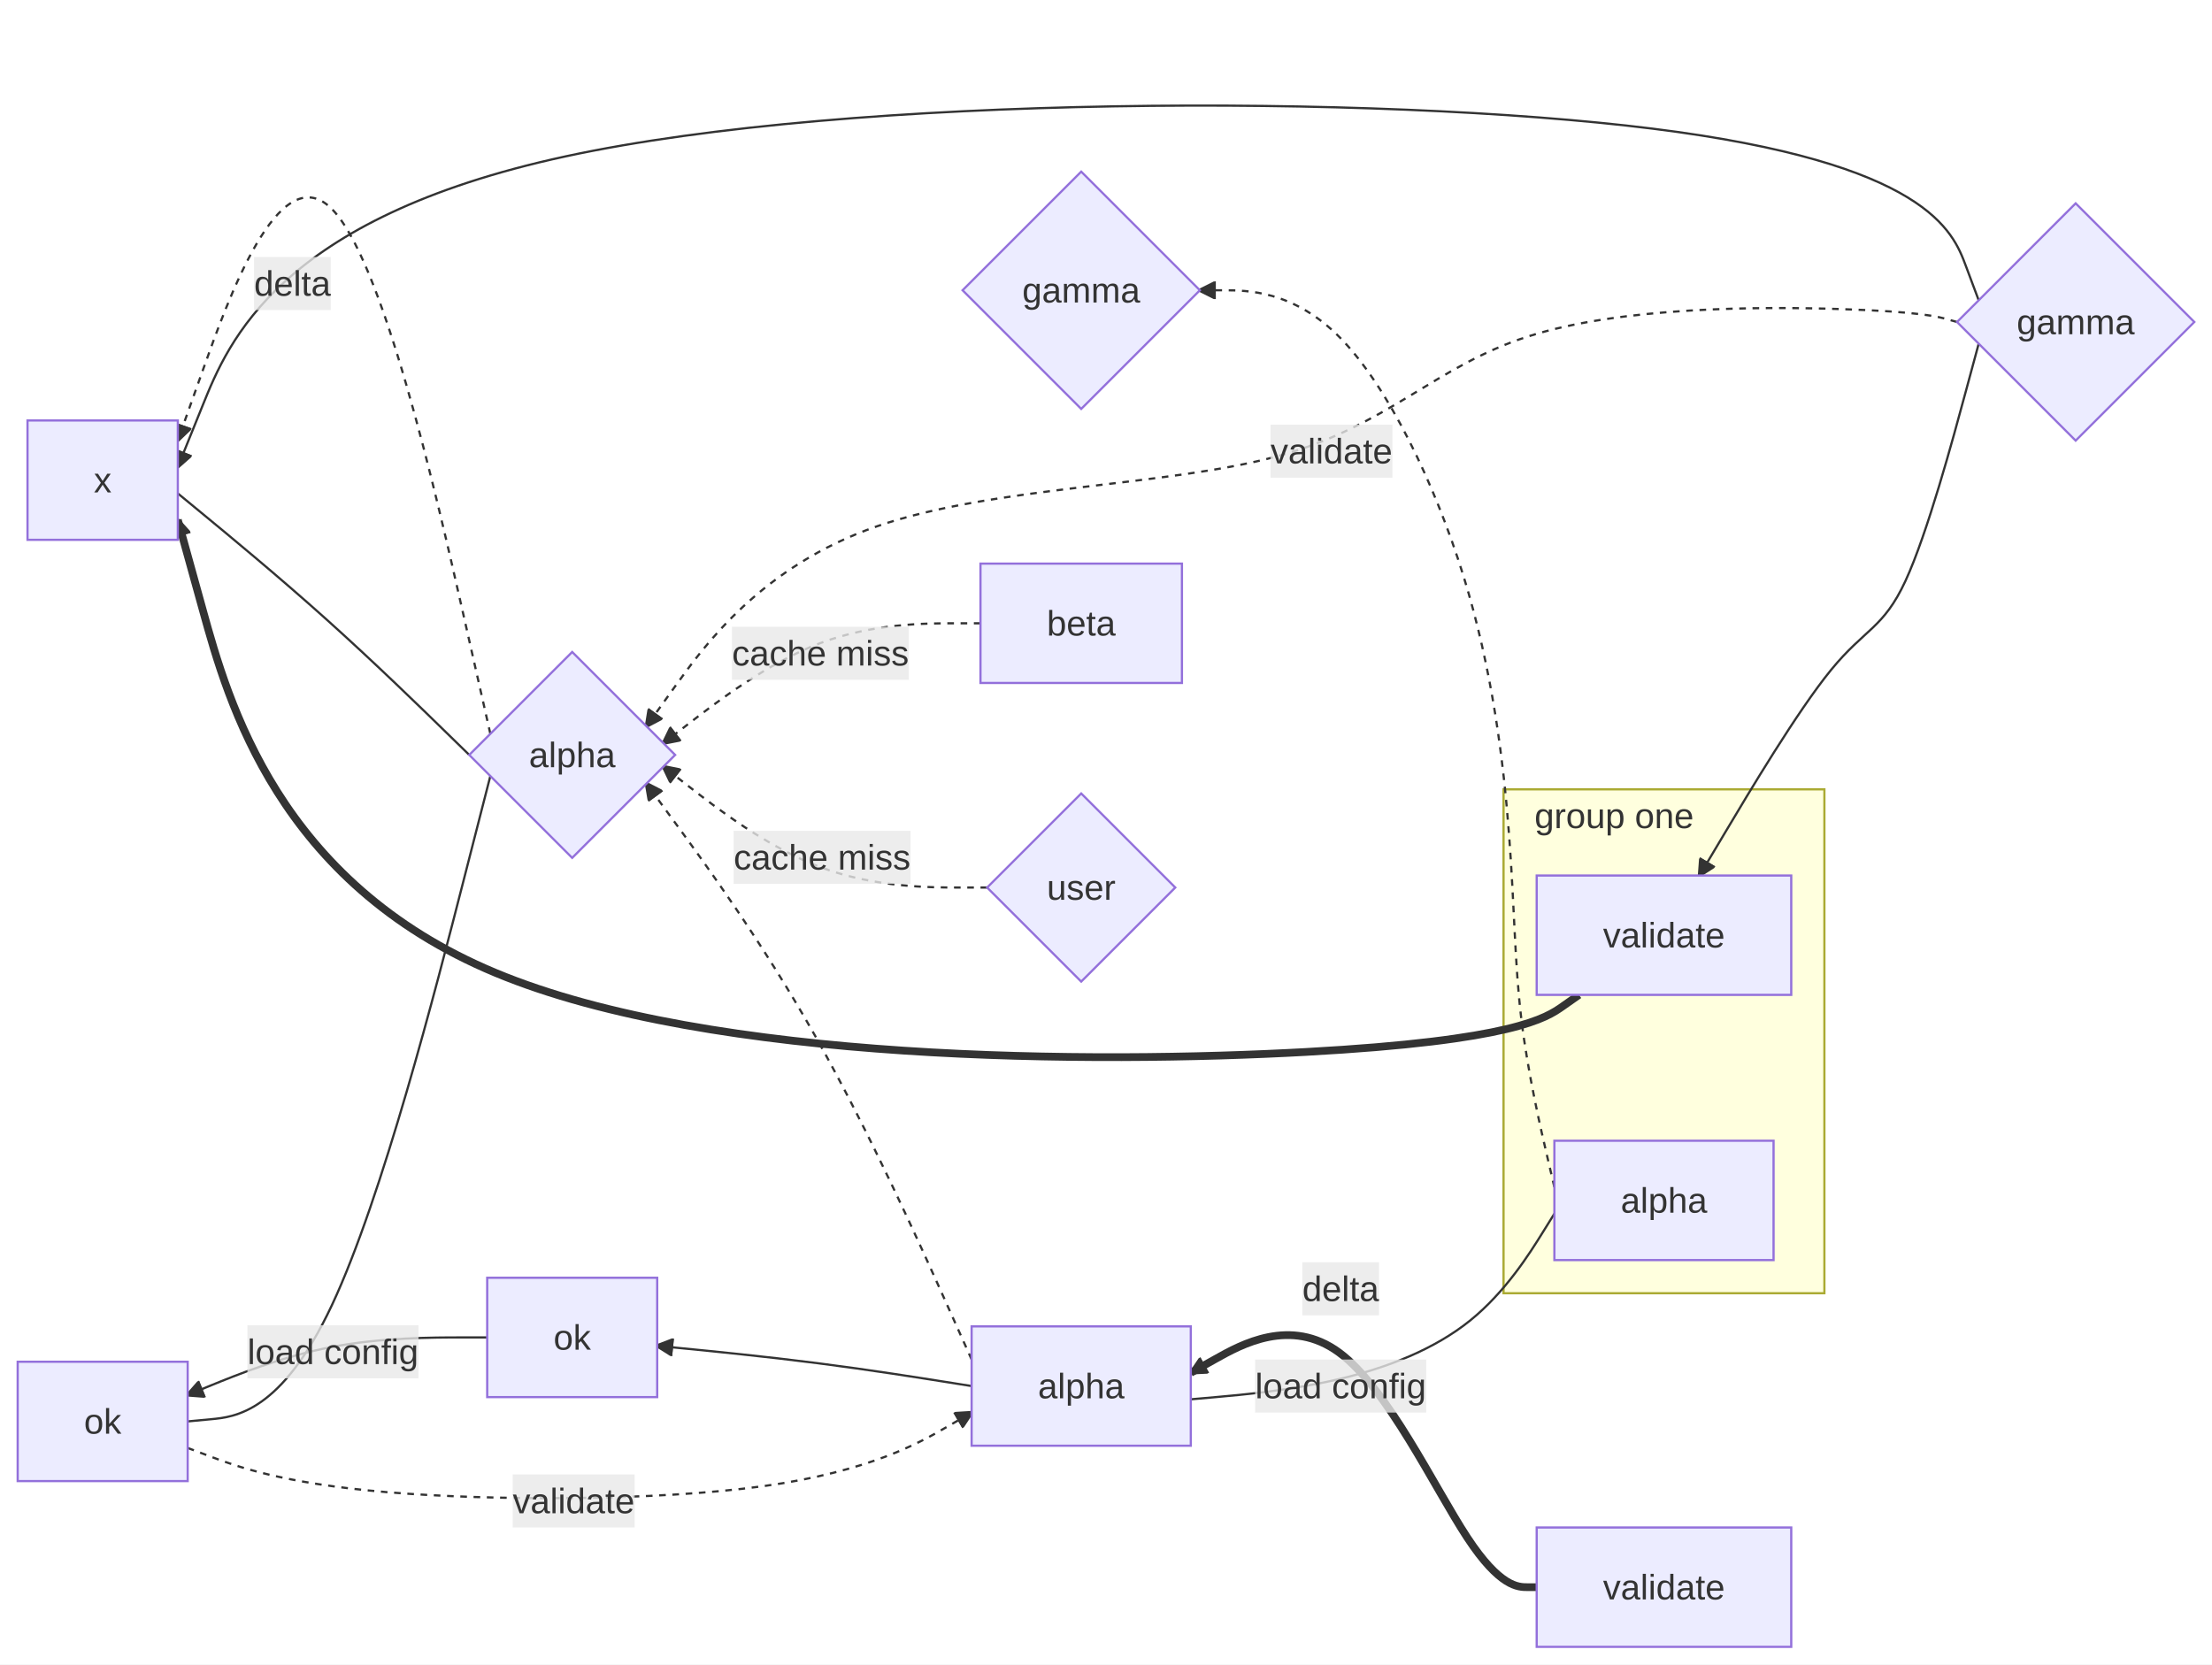
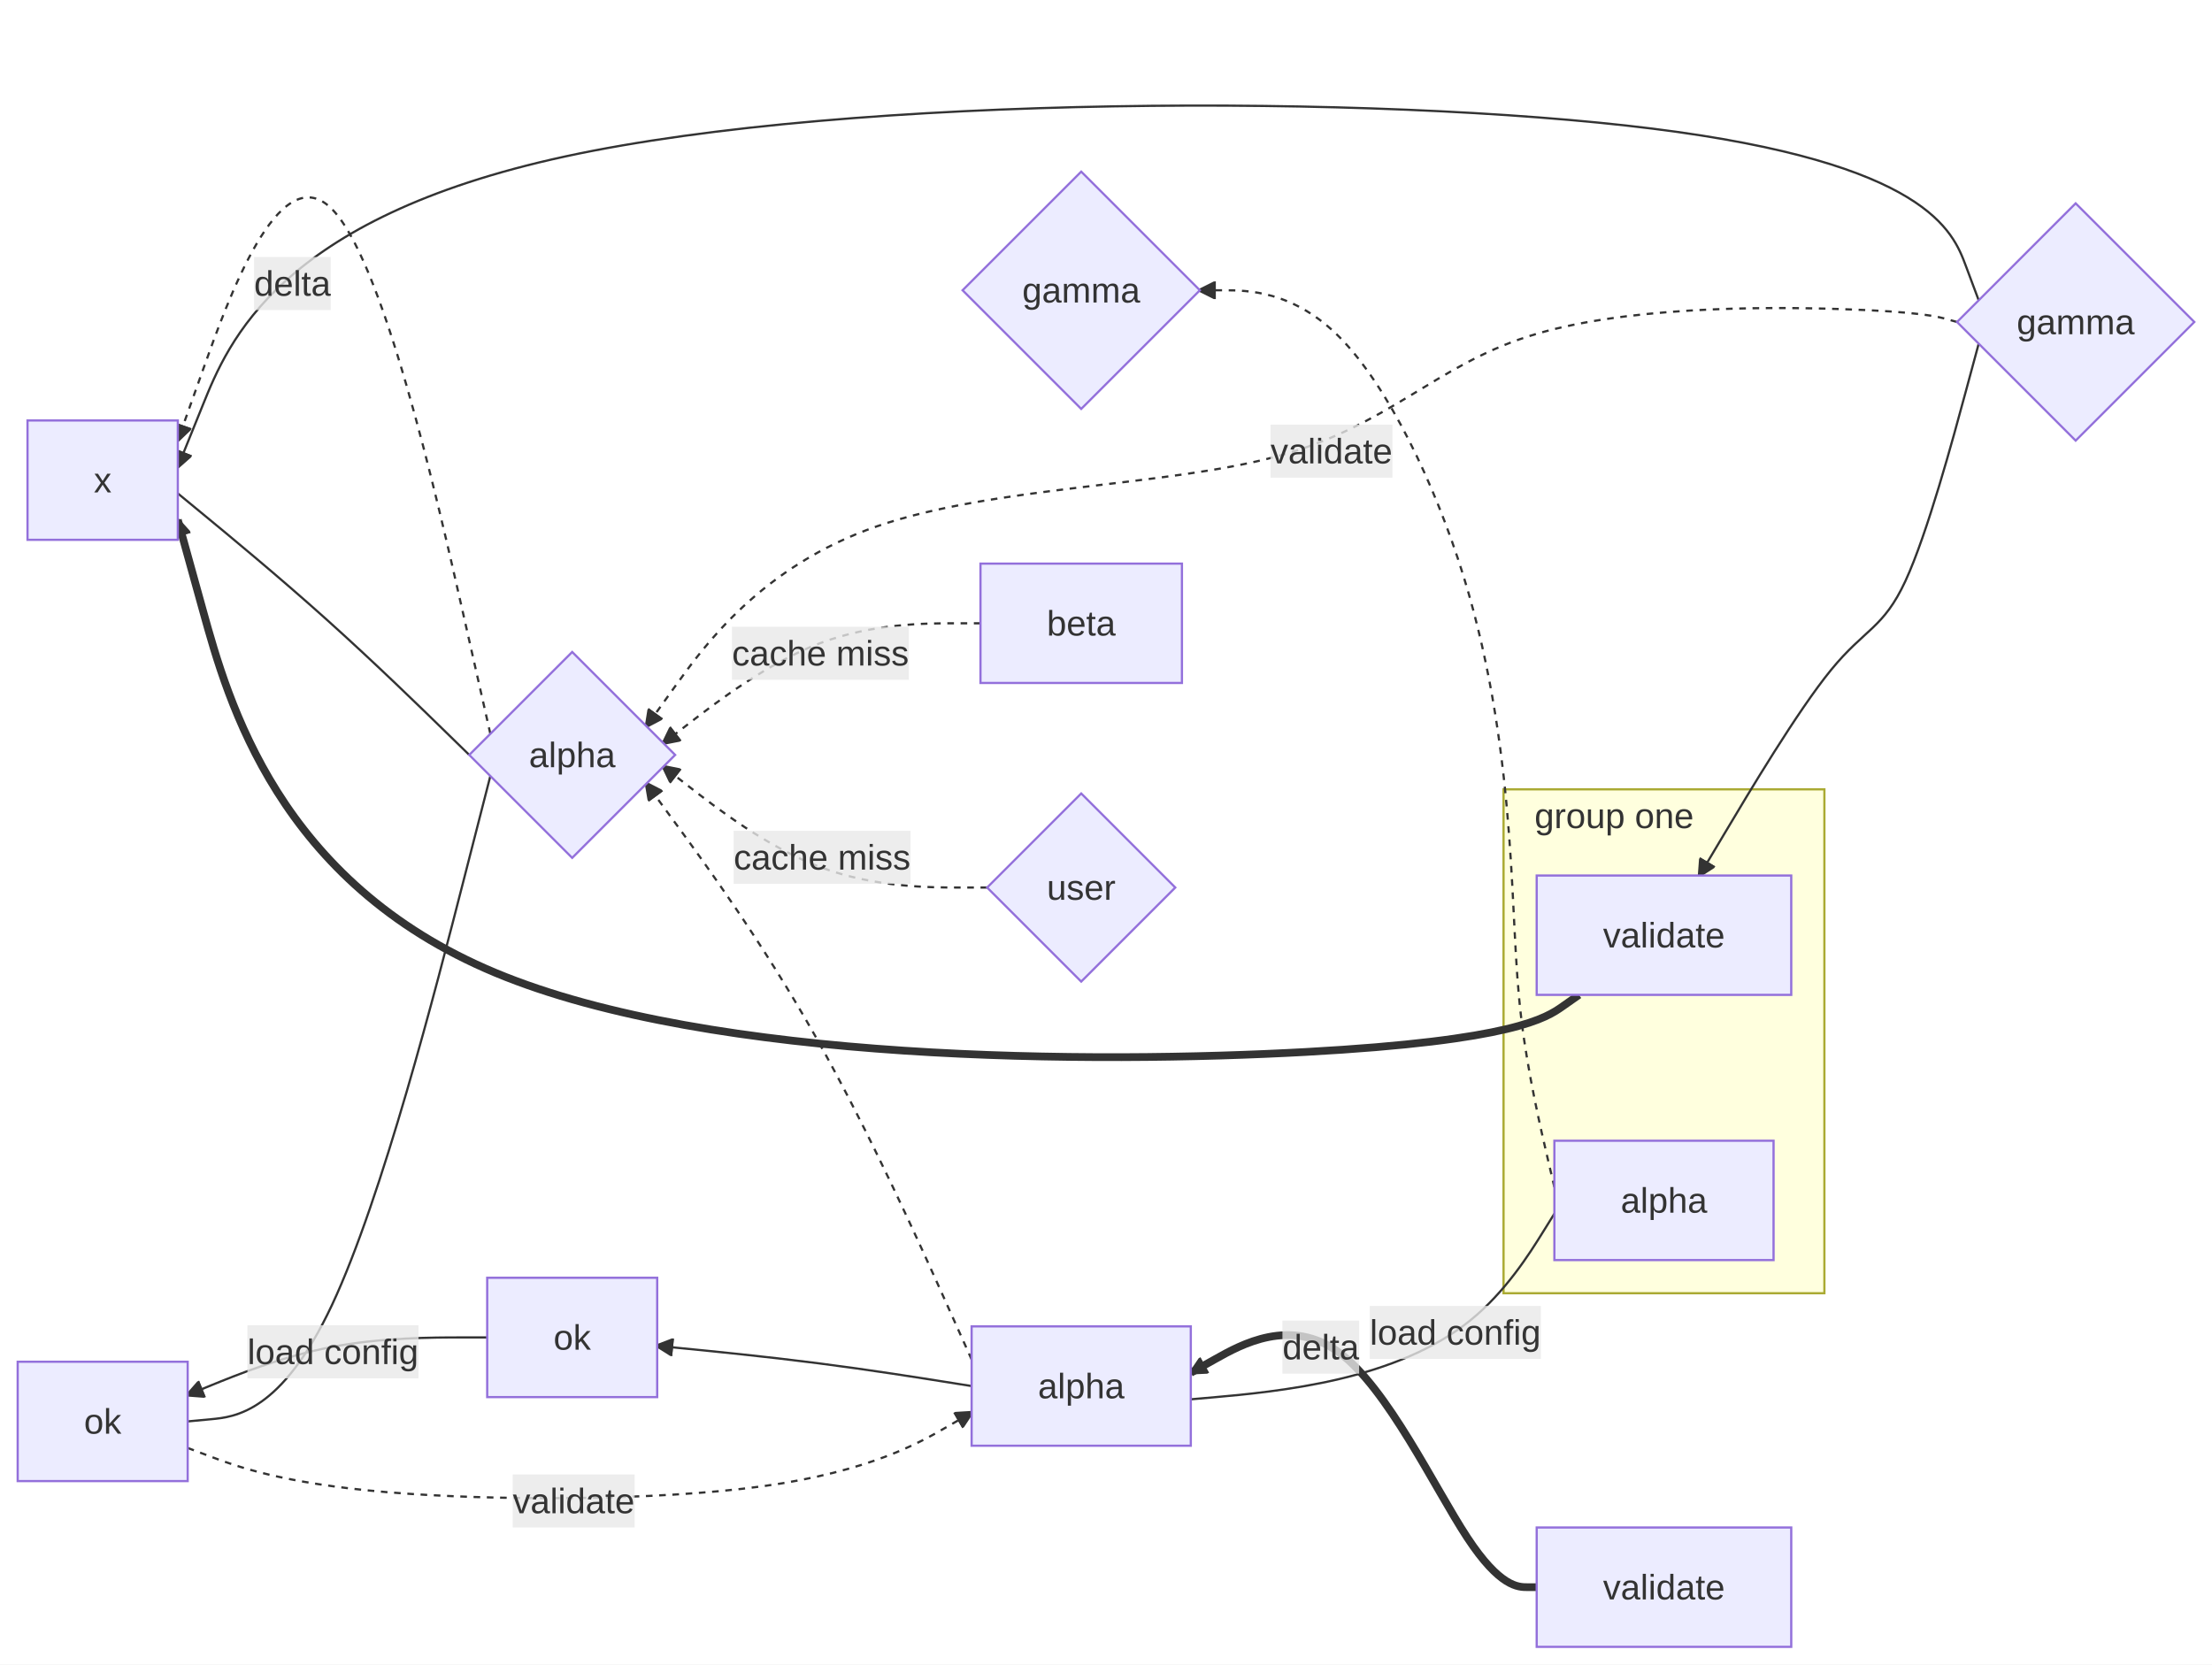
<svg xmlns="http://www.w3.org/2000/svg" id="mermaid" class="flowchart" width="1000.75" height="753.15" viewBox="-992.75 -27.67 1000.75 753.15" role="graphics-document document" aria-roledescription="flowchart-v2">
  <style>#mermaid{font-family:"trebuchet ms",verdana,arial,sans-serif;font-size:16px;fill:#333;}#mermaid .node rect,#mermaid .node circle,#mermaid .node ellipse,#mermaid .node polygon,#mermaid .node path{fill:#ECECFF;stroke:#9370DB;stroke-width:1px;}#mermaid .flowchart-link{stroke:#333333;fill:none;stroke-width:1px;}#mermaid .thick{stroke-width:3.5px;}#mermaid .dotted{stroke-dasharray:3;}#mermaid .edgeLabel rect{fill:rgba(232,232,232,0.8);stroke:none;}#mermaid .cluster rect{fill:#ffffde;stroke:#aaaa33;stroke-width:1px;}#mermaid .marker{fill:#333333;stroke:#333333;}#mermaid text{fill:#333;text-anchor:middle;dominant-baseline:central;}#mermaid .title{font-size:18px;}</style>
  <defs>
    <marker id="mm-arrow-end" class="marker" viewBox="0 0 10 10" refX="9" refY="5" markerUnits="userSpaceOnUse" markerWidth="8" markerHeight="8" orient="auto">
      <path d="M 0 0 L 10 5 L 0 10 z" class="marker" />
    </marker>
    <marker id="mm-arrow-start" class="marker" viewBox="0 0 10 10" refX="1" refY="5" markerUnits="userSpaceOnUse" markerWidth="8" markerHeight="8" orient="auto">
      <path d="M 10 0 L 0 5 L 10 10 z" class="marker" />
    </marker>
    <marker id="mm-circle-end" class="marker" viewBox="0 0 10 10" refX="9" refY="5" markerUnits="userSpaceOnUse" markerWidth="10" markerHeight="10" orient="auto">
      <circle cx="5" cy="5" r="4" class="marker" />
    </marker>
    <marker id="mm-circle-start" class="marker" viewBox="0 0 10 10" refX="1" refY="5" markerUnits="userSpaceOnUse" markerWidth="10" markerHeight="10" orient="auto">
      <circle cx="5" cy="5" r="4" class="marker" />
    </marker>
    <marker id="mm-cross-end" class="marker" viewBox="0 0 11 11" refX="10" refY="5.5" markerUnits="userSpaceOnUse" markerWidth="11" markerHeight="11" orient="auto">
      <path d="M 1 1 L 10 10 M 10 1 L 1 10" class="marker" style="stroke-width:2px" />
    </marker>
    <marker id="mm-cross-start" class="marker" viewBox="0 0 11 11" refX="1" refY="5.5" markerUnits="userSpaceOnUse" markerWidth="11" markerHeight="11" orient="auto">
      <path d="M 1 1 L 10 10 M 10 1 L 1 10" class="marker" style="stroke-width:2px" />
    </marker>
  </defs>
  <rect x="-992.75" y="-27.67" width="1000.75" height="753.15" fill="white" />
  <g class="root">
    <g class="clusters">
      <g class="cluster" id="S1">
        <rect x="-312.52" y="329.48" width="145.16" height="228" />
        <text class="cluster-label" x="-262.48" y="341.48">group one</text>
      </g>
    </g>
    <g class="edgePaths">
      <path id="L_n6_n5_0" class="flowchart-link dotted" d="M-107.36,118.02L-111.53,116.85C-115.69,115.68 -124.03,113.35 -159.89,112.18C-195.74,111.01 -259.13,111.01 -301.44,124.57C-343.75,138.13 -364.98,165.24 -414.94,178.79C-464.9,192.35 -543.59,192.35 -595.94,210.45C-648.28,228.54 -674.28,264.73 -687.28,282.83L-700.28,300.92" marker-end="url(#mm-arrow-end)" />
      <path id="L_n5_n9_1" class="flowchart-link dotted" d="M-770.91,304.36L-783.12,250.36C-795.32,196.35 -819.74,88.34 -843.3,66.21C-866.86,44.08 -889.58,107.83 -900.94,139.71L-912.3,171.58" marker-end="url(#mm-arrow-end)" />
      <path id="L_n6_n9_2" class="flowchart-link" d="M-97.55,108.21L-103.35,92.68C-109.15,77.14 -120.76,46.07 -245.19,30.53C-369.62,14.99 -606.89,14.99 -736.88,43.09C-866.86,71.19 -889.58,127.39 -900.94,155.48L-912.3,183.58" marker-end="url(#mm-arrow-end)" />
      <path id="L_n2_n5_3" class="flowchart-link dotted" d="M-549.16,254.35L-561.34,254.35C-573.53,254.35 -597.91,254.35 -621.82,263.39C-645.72,272.43 -669.17,290.51 -680.89,299.55L-692.61,308.59" marker-end="url(#mm-arrow-end)" />
      <path id="L_n6_n0_4" class="flowchart-link" d="M-97.55,127.83L-103.35,149.31C-109.15,170.8 -120.76,213.78 -130.72,235.26C-140.69,256.75 -149.03,256.75 -164.28,275.37C-179.53,294 -201.7,331.24 -212.78,349.86L-223.87,368.48" marker-end="url(#mm-arrow-end)" />
      <path id="L_n7_n10_5" class="flowchart-link dotted" d="M-907.84,627.48L-897.23,631.48C-886.61,635.48 -865.38,643.48 -817.79,647.48C-770.19,651.48 -696.24,651.48 -647.74,644.82C-599.24,638.15 -576.2,624.82 -564.68,618.15L-553.16,611.48" marker-end="url(#mm-arrow-end)" />
      <path id="L_n11_n5_6" class="flowchart-link dotted" d="M-546.15,373.91L-558.84,373.91C-571.53,373.91 -596.9,373.91 -621.31,364.8C-645.72,355.68 -669.17,337.45 -680.89,328.34L-692.61,319.22" marker-end="url(#mm-arrow-end)" />
      <path id="L_n3_n7_7" class="flowchart-link" d="M-772.33,577.48L-784.3,577.48C-796.27,577.48 -820.21,577.48 -842.79,581.82C-865.38,586.15 -886.61,594.82 -897.23,599.15L-907.84,603.48" marker-end="url(#mm-arrow-end)" />
      <path id="L_n5_n9_8" class="flowchart-link" d="M-780.45,313.91L-791.07,303.55C-801.68,293.19 -822.92,272.46 -844.89,252.74C-866.86,233.02 -889.58,214.3 -900.94,204.94L-912.3,195.58" />
      <path id="L_n10_n5_9" class="flowchart-link dotted" d="M-553.16,587.48L-564.68,561.82C-576.2,536.15 -599.24,484.82 -623.76,441.39C-648.28,397.95 -674.28,362.42 -687.28,344.65L-700.28,326.89" marker-end="url(#mm-arrow-end)" />
      <path id="L_n1_n4_10" class="flowchart-link dotted" d="M-289.52,509.48L-292.52,496.65C-295.52,483.82 -301.52,458.15 -304.52,432.98C-307.52,407.82 -307.52,383.15 -310.02,350.07C-312.52,316.99 -317.52,275.5 -330.63,233.03C-343.75,190.57 -364.98,147.12 -386.21,125.4C-407.44,103.67 -428.67,103.67 -439.29,103.67L-449.91,103.67" marker-end="url(#mm-arrow-end)" />
      <path id="L_n8_n10_11" class="flowchart-link thick" d="M-297.52,690.48L-301.68,690.48C-305.85,690.48 -314.18,690.48 -328.96,667.98C-343.75,645.48 -364.98,600.48 -386.89,584.32C-408.81,568.15 -431.41,580.82 -442.71,587.15L-454.01,593.48" marker-end="url(#mm-arrow-end)" />
      <path id="L_n0_n9_12" class="flowchart-link thick" d="M-278.38,422.48L-285.74,427.65C-293.09,432.82 -307.8,443.15 -402.1,448.32C-496.39,453.48 -670.27,453.48 -768.57,412.5C-866.86,371.52 -889.58,289.55 -900.94,248.57L-912.3,207.58" marker-end="url(#mm-arrow-end)" />
      <path id="L_n1_n10_13" class="flowchart-link" d="M-289.52,521.48L-295.02,530.32C-300.52,539.15 -311.52,556.82 -327.63,569.82C-343.75,582.82 -364.98,591.15 -386.89,596.32C-408.81,601.48 -431.41,603.48 -442.71,604.48L-454.01,605.48" />
      <path id="L_n10_n3_14" class="flowchart-link" d="M-553.16,599.48L-564.68,597.65C-576.2,595.82 -599.24,592.15 -622.95,589.12C-646.66,586.08 -671.04,583.68 -683.23,582.48L-695.42,581.27" marker-end="url(#mm-arrow-end)" />
      <path id="L_n5_n7_15" class="flowchart-link" d="M-770.91,323.45L-783.12,371.12C-795.32,418.79 -819.74,514.14 -842.56,562.81C-865.38,611.48 -886.61,613.48 -897.23,614.48L-907.84,615.48" />
    </g>
    <g class="edgeLabels">
      <g class="edgeLabel">
        <rect class="background" x="-417.95" y="164.46" width="55.16" height="24" />
        <text x="-390.37" y="176.46">validate</text>
      </g>
      <g class="edgeLabel">
        <rect class="background" x="-877.82" y="88.61" width="34.7" height="24" />
        <text x="-860.47" y="100.61">delta</text>
      </g>
      <g class="edgeLabel">
        <rect class="background" x="-661.6" y="255.91" width="80.03" height="24" />
        <text x="-621.58" y="267.91">cache miss</text>
      </g>
      <g class="edgeLabel">
        <rect class="background" x="-760.79" y="639.48" width="55.16" height="24" />
        <text x="-733.21" y="651.48">validate</text>
      </g>
      <g class="edgeLabel">
        <rect class="background" x="-660.85" y="348.24" width="80.03" height="24" />
        <text x="-620.83" y="360.24">cache miss</text>
      </g>
      <g class="edgeLabel">
        <rect class="background" x="-880.81" y="571.98" width="77.39" height="24" />
        <text x="-842.12" y="583.98">load config</text>
      </g>
      <g class="edgeLabel">
-         <rect class="background" x="-403.56" y="543.48" width="34.7" height="24" />
-         <text x="-386.21" y="555.48">delta</text>
+         <rect class="background" x="-412.55" y="569.86" width="34.7" height="24" />
+         <text x="-395.2" y="581.86">delta</text>
      </g>
      <g class="edgeLabel">
-         <rect class="background" x="-424.91" y="587.48" width="77.39" height="24" />
-         <text x="-386.21" y="599.48">load config</text>
+         <rect class="background" x="-373.04" y="563.22" width="77.39" height="24" />
+         <text x="-334.35" y="575.22">load config</text>
      </g>
    </g>
    <g class="nodes">
      <g class="node default" id="flowchart-n0-0" transform="translate(-239.94,395.48)">
        <rect x="-57.58" y="-27" width="115.16" height="54" />
        <text class="nodeLabel" x="0" y="0">validate</text>
      </g>
      <g class="node default" id="flowchart-n1-1" transform="translate(-239.94,515.48)">
        <rect x="-49.58" y="-27" width="99.16" height="54" />
        <text class="nodeLabel" x="0" y="0">alpha</text>
      </g>
      <g class="node default" id="flowchart-n2-2" transform="translate(-503.59,254.35)">
        <rect x="-45.57" y="-27" width="91.14" height="54" />
        <text class="nodeLabel" x="0" y="0">beta</text>
      </g>
      <g class="node default" id="flowchart-n3-3" transform="translate(-733.88,577.48)">
        <rect x="-38.45" y="-27" width="76.91" height="54" />
        <text class="nodeLabel" x="0" y="0">ok</text>
      </g>
      <g class="node default" id="flowchart-n4-4" transform="translate(-503.59,103.67)">
        <polygon points="0,-53.68 53.68,0 0,53.68 -53.68,0" />
        <text class="nodeLabel" x="0" y="0">gamma</text>
      </g>
      <g class="node default" id="flowchart-n5-5" transform="translate(-733.88,313.91)">
        <polygon points="0,-46.58 46.58,0 0,46.58 -46.58,0" />
        <text class="nodeLabel" x="0" y="0">alpha</text>
      </g>
      <g class="node default" id="flowchart-n6-6" transform="translate(-53.68,118.02)">
        <polygon points="0,-53.68 53.68,0 0,53.68 -53.68,0" />
        <text class="nodeLabel" x="0" y="0">gamma</text>
      </g>
      <g class="node default" id="flowchart-n7-7" transform="translate(-946.3,615.48)">
        <rect x="-38.45" y="-27" width="76.91" height="54" />
        <text class="nodeLabel" x="0" y="0">ok</text>
      </g>
      <g class="node default" id="flowchart-n8-8" transform="translate(-239.94,690.48)">
        <rect x="-57.58" y="-27" width="115.16" height="54" />
        <text class="nodeLabel" x="0" y="0">validate</text>
      </g>
      <g class="node default" id="flowchart-n9-9" transform="translate(-946.3,189.58)">
        <rect x="-34" y="-27" width="68" height="54" />
        <text class="nodeLabel" x="0" y="0">x</text>
      </g>
      <g class="node default" id="flowchart-n10-10" transform="translate(-503.59,599.48)">
        <rect x="-49.58" y="-27" width="99.16" height="54" />
        <text class="nodeLabel" x="0" y="0">alpha</text>
      </g>
      <g class="node default" id="flowchart-n11-11" transform="translate(-503.59,373.91)">
        <polygon points="0,-42.56 42.56,0 0,42.56 -42.56,0" />
        <text class="nodeLabel" x="0" y="0">user</text>
      </g>
    </g>
  </g>
</svg>
